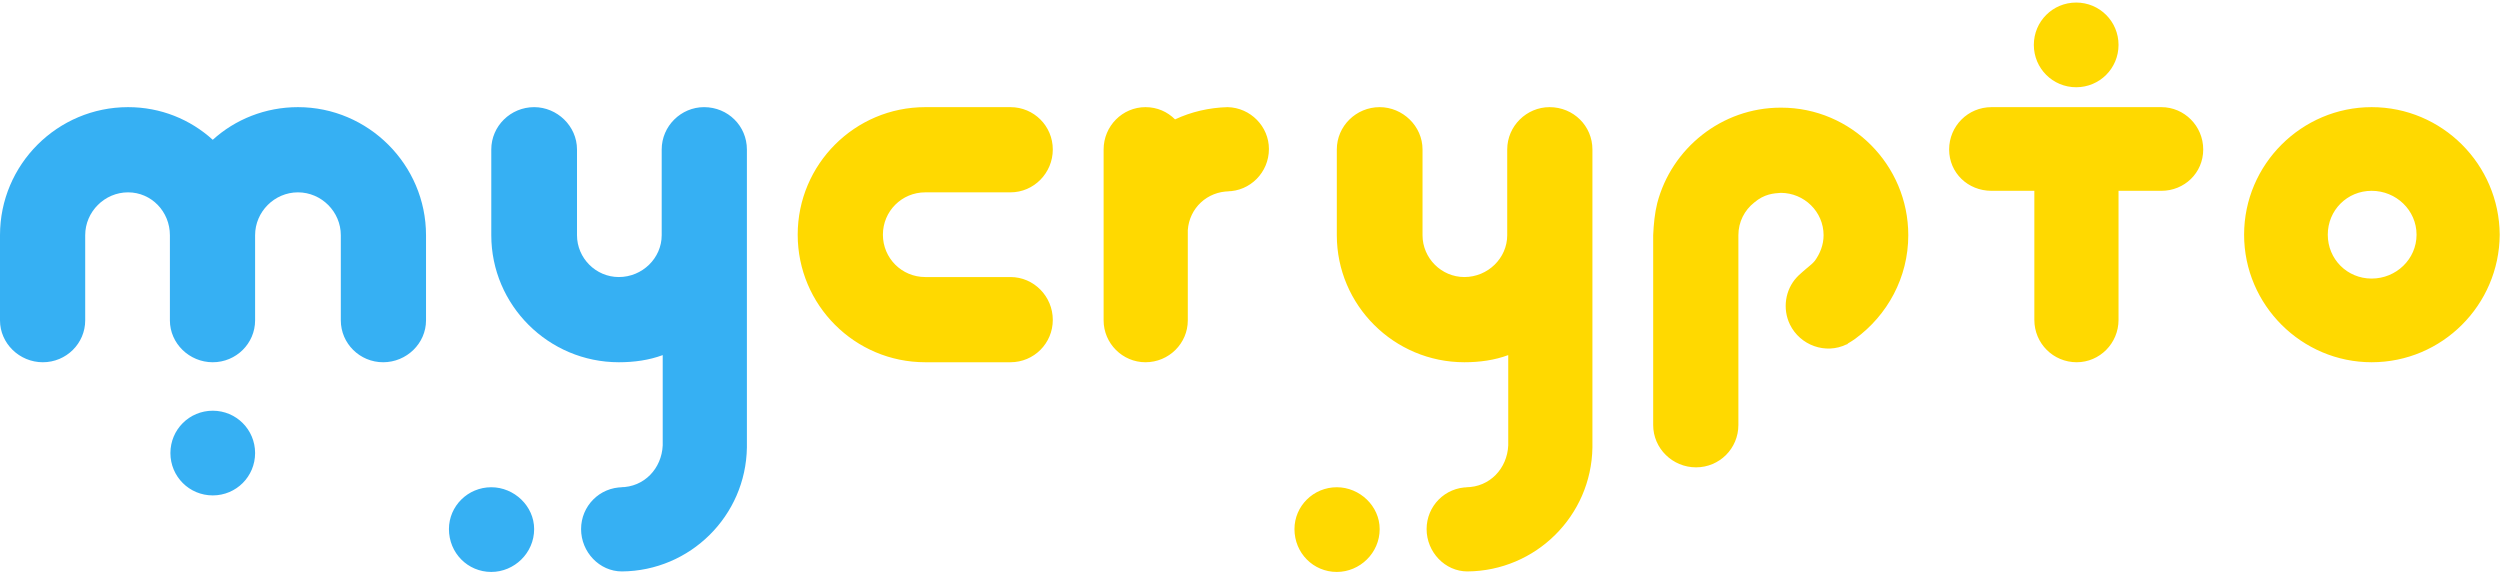
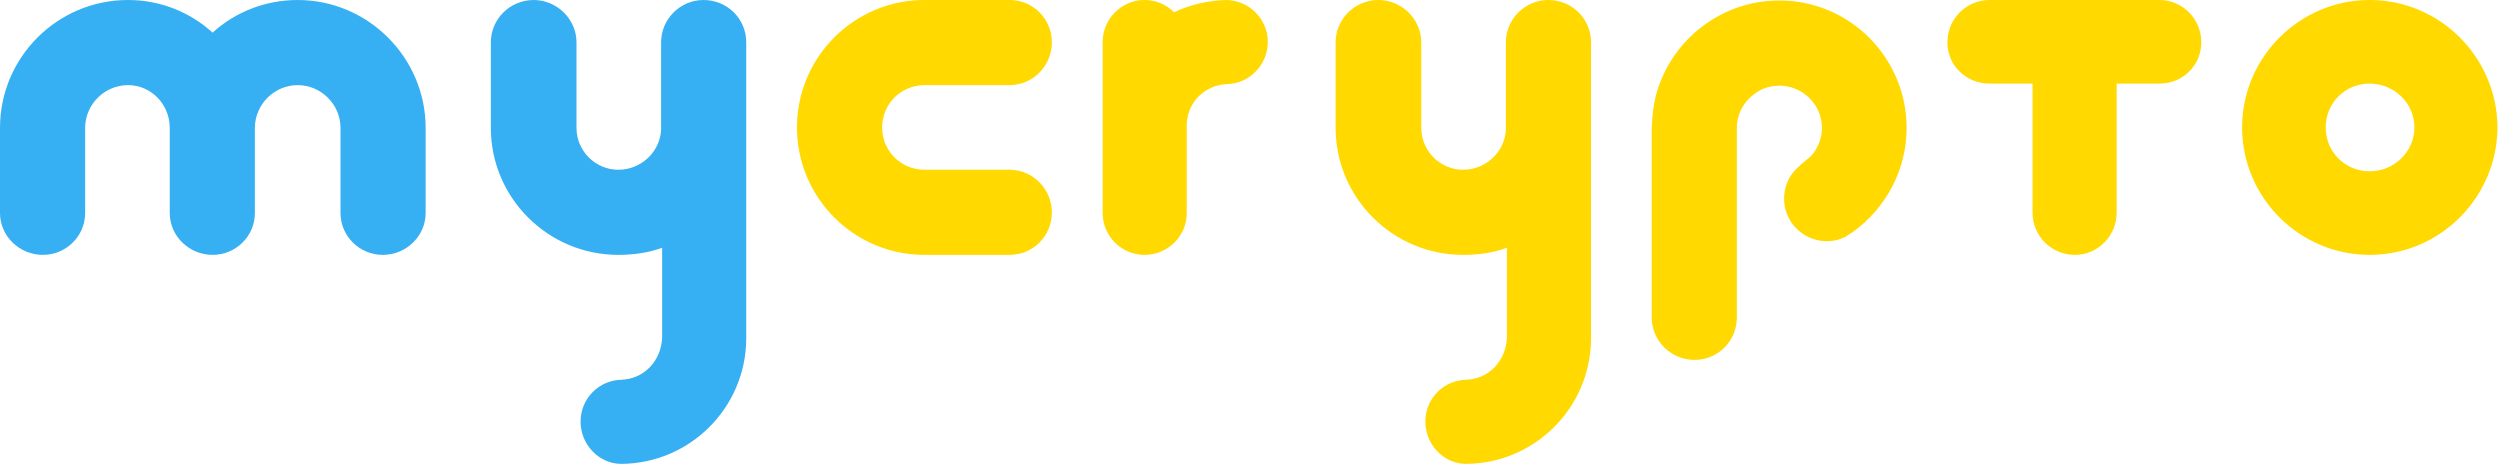
- <svg xmlns="http://www.w3.org/2000/svg" width="490" height="113" viewBox="0 0 490 113" fill="none">
-   <path d="M58.4 21C52 21 46.1 23.4 41.7 27.4C37.3 23.4 31.5 21 25.1 21C11.3 21 7.45058e-08 32.2 7.45058e-08 46.1V62.8C7.45058e-08 67.3 3.8 71 8.4 71C13 71 16.7 67.3 16.7 62.8V46.1C16.7 41.5 20.5 37.7 25.1 37.7C29.7 37.7 33.3 41.5 33.3 46.1V62.8C33.3 67.3 37.1 71 41.7 71C46.3 71 50 67.3 50 62.8V46.1C50 41.5 53.8 37.7 58.4 37.7C63 37.7 66.8 41.5 66.8 46.1V62.8C66.8 67.3 70.5 71 75.1 71C79.7 71 83.5 67.3 83.5 62.8V46.1C83.5 32.3 72.2 21 58.4 21ZM41.7 80.5C37.1 80.5 33.4 84.2 33.4 88.8C33.4 93.4 37.1 97.1 41.7 97.1C46.3 97.1 50 93.4 50 88.8C50 84.2 46.3 80.5 41.7 80.5ZM137.992 21C133.492 21 129.692 24.7 129.692 29.3V46.1C129.692 50.6 125.892 54.3 121.292 54.3C116.792 54.3 113.092 50.6 113.092 46.1V29.3C113.092 24.7 109.192 21 104.692 21C100.092 21 96.292 24.7 96.292 29.3V46.1C96.292 59.8 107.492 71 121.292 71C124.292 71 127.192 70.6 129.892 69.6V87.3C129.692 91.8 126.292 95.5 121.592 95.5H122.092C117.492 95.5 113.892 99.2 113.892 103.7C113.892 108.2 117.492 112 121.892 112C135.292 111.9 146.192 101.1 146.392 87.7V87.6V87.4V87.2V46.5V46.1V29.3C146.392 24.7 142.692 21 137.992 21ZM96.292 95.5C91.692 95.5 87.992 99.2 87.992 103.7C87.992 108.4 91.692 112.1 96.292 112.1C100.792 112.1 104.692 108.4 104.692 103.7C104.692 99.2 100.792 95.5 96.292 95.5Z" fill="#36B0F3" />
-   <path d="M156.348 46C156.348 59.8 167.548 71 181.348 71H198.048C202.648 71 206.348 67.3 206.348 62.7C206.348 58.1 202.648 54.3 198.048 54.3H181.348C176.748 54.3 173.048 50.6 173.048 46C173.048 41.4 176.748 37.7 181.348 37.7H198.048C202.648 37.7 206.348 33.9 206.348 29.3C206.348 24.7 202.648 21 198.048 21H181.348C167.548 21 156.348 32.2 156.348 46ZM248.709 29.2C248.709 24.8 245.109 21.1 240.609 21C237.009 21.1 233.509 21.9 230.309 23.4C228.809 21.9 226.809 21 224.509 21C220.009 21 216.309 24.7 216.309 29.3V62.8C216.309 67.3 220.009 71 224.509 71C229.109 71 232.809 67.3 232.809 62.8V45.1C233.109 40.8 236.609 37.5 241.009 37.5H240.509C245.009 37.5 248.709 33.8 248.709 29.2ZM303.715 21C299.215 21 295.415 24.7 295.415 29.3V46.1C295.415 50.6 291.615 54.3 287.015 54.3C282.515 54.3 278.815 50.6 278.815 46.1V29.3C278.815 24.7 274.915 21 270.415 21C265.815 21 262.015 24.7 262.015 29.3V46.1C262.015 59.8 273.215 71 287.015 71C290.015 71 292.915 70.6 295.615 69.6V87.3C295.415 91.8 292.015 95.5 287.315 95.5H287.815C283.215 95.5 279.615 99.2 279.615 103.7C279.615 108.2 283.215 112 287.615 112C301.015 111.9 311.915 101.1 312.115 87.7V87.6V87.4V87.2V46.5V46.1V29.3C312.115 24.7 308.415 21 303.715 21ZM262.015 95.5C257.415 95.5 253.715 99.2 253.715 103.7C253.715 108.4 257.415 112.1 262.015 112.1C266.515 112.1 270.415 108.4 270.415 103.7C270.415 99.2 266.515 95.5 262.015 95.5ZM374.023 46.1C374.023 32.3 362.823 21.1 349.123 21.1C349.023 21.1 349.023 21.1 349.023 21.1C337.423 21.1 327.623 29.1 324.823 39.8C324.323 41.8 324.123 43.9 324.023 46.1V83.3C324.023 87.9 327.823 91.6 332.423 91.6C337.023 91.6 340.723 87.9 340.723 83.3V46.1C340.723 43.5 341.923 41.2 343.823 39.7C345.823 38 347.623 37.9 349.023 37.8C353.623 37.8 357.423 41.5 357.423 46.1C357.423 48 356.723 49.7 355.723 51.1C355.323 51.6 354.823 52 354.223 52.5C354.323 52.4 352.323 54.1 352.123 54.4C349.923 56.8 349.323 60.5 350.823 63.6C352.823 67.7 357.823 69.5 361.923 67.5H362.023L362.223 67.3C362.723 67 363.223 66.7 363.623 66.4C369.923 61.8 374.023 54.4 374.023 46.1ZM406.931 17.1C411.531 17.1 415.231 13.4 415.231 8.8C415.231 4.2 411.531 0.5 406.931 0.5C402.331 0.5 398.631 4.2 398.631 8.8C398.631 13.4 402.331 17.1 406.931 17.1ZM390.331 21C385.731 21 382.031 24.7 382.031 29.3C382.031 33.9 385.731 37.4 390.331 37.4H398.731V62.7C398.731 67.3 402.431 71 407.031 71C411.531 71 415.231 67.3 415.231 62.7V37.4H423.631C428.131 37.4 431.831 33.9 431.831 29.3C431.831 24.7 428.131 21 423.631 21H390.331ZM489.944 46C489.844 32.2 478.644 21 464.844 21C451.144 21 439.844 32.2 439.844 46C439.844 59.8 451.144 71 464.844 71C478.644 71 489.844 59.8 489.944 46ZM464.844 54.6C460.044 54.6 456.244 50.8 456.244 46C456.244 41.2 460.044 37.4 464.844 37.4C469.644 37.4 473.644 41.2 473.644 46C473.644 50.8 469.644 54.6 464.844 54.6Z" fill="#FFD900" />
+ <svg xmlns="http://www.w3.org/2000/svg" width="609" height="113" viewBox="0 0 609 113" fill="none">
+   <path d="M608.392 31.044C608.267 13.908 594.36 0 577.224 0C560.211 0 546.18 13.908 546.18 31.044C546.18 48.18 560.211 62.088 577.224 62.088C594.36 62.088 608.267 48.18 608.392 31.044ZM577.224 41.723C571.263 41.723 566.544 37.005 566.544 31.044C566.544 25.084 571.263 20.365 577.224 20.365C583.184 20.365 588.151 25.084 588.151 31.044C588.151 37.005 583.184 41.723 577.224 41.723Z" fill="#FFD900" />
+   <path d="M171.353 0C165.765 0 161.047 4.595 161.047 10.306V31.168C161.047 36.756 156.328 41.351 150.616 41.351C145.028 41.351 140.433 36.756 140.433 31.168V10.306C140.433 4.595 135.59 0 130.002 0C124.29 0 119.572 4.595 119.572 10.306V31.168C119.572 48.18 133.479 62.088 150.616 62.088C154.341 62.088 157.942 61.591 161.295 60.349V82.329C161.047 87.916 156.824 92.511 150.988 92.511H151.609C145.897 92.511 141.427 97.105 141.427 102.693C141.427 108.281 145.897 113 151.361 113C168 112.876 181.536 99.465 181.784 82.825V82.701V82.452V82.204V31.665V31.168V10.306C181.784 4.595 177.19 0 171.353 0V0Z" fill="#36B0F3" />
+   <path d="M72.519 0C64.572 0 57.245 2.98 51.782 7.947C46.318 2.98 39.115 0 31.169 0C14.032 0 0 13.908 0 31.168V51.905C0 57.493 4.719 62.088 10.431 62.088C16.143 62.088 20.738 57.493 20.738 51.905V31.168C20.738 25.456 25.456 20.737 31.169 20.737C36.881 20.737 41.351 25.456 41.351 31.168V51.905C41.351 57.493 46.069 62.088 51.782 62.088C57.494 62.088 62.088 57.493 62.088 51.905V31.168C62.088 25.456 66.807 20.737 72.519 20.737C78.231 20.737 82.95 25.456 82.95 31.168V51.905C82.95 57.493 87.544 62.088 93.256 62.088C98.968 62.088 103.687 57.493 103.687 51.905V31.168C103.687 14.032 89.655 0 72.519 0Z" fill="#36B0F3" />
+   <path d="M484.697 0C478.985 0 474.391 4.595 474.391 10.306C474.391 16.019 478.985 20.365 484.697 20.365H495.128V51.781C495.128 57.493 499.722 62.088 505.434 62.088C511.022 62.088 515.617 57.493 515.617 51.781V20.365H526.047C531.635 20.365 536.23 16.019 536.23 10.306C536.23 4.595 531.635 0 526.047 0H484.697V0Z" fill="#FFD900" />
+   <path d="M464.447 31.168C464.447 14.032 450.539 0.124 433.527 0.124C433.403 0.124 433.403 0.124 433.403 0.124C418.998 0.124 406.829 10.058 403.352 23.345C402.731 25.829 402.483 28.436 402.359 31.168V77.361C402.359 83.073 407.078 87.668 412.789 87.668C418.502 87.668 423.096 83.073 423.096 77.361V31.168C423.096 27.94 424.586 25.084 426.946 23.221C429.429 21.11 431.664 20.985 433.403 20.862C439.115 20.862 443.834 25.456 443.834 31.168C443.834 33.528 442.965 35.638 441.723 37.377C441.226 37.998 440.605 38.495 439.86 39.115C439.984 38.991 437.501 41.102 437.252 41.475C434.521 44.455 433.775 49.049 435.638 52.898C438.121 57.99 444.33 60.225 449.422 57.742H449.546L449.794 57.493C450.415 57.121 451.036 56.748 451.533 56.376C459.356 50.663 464.447 41.475 464.447 31.168Z" fill="#FFD900" />
+   <path d="M377.14 0C371.553 0 366.834 4.595 366.834 10.306V31.168C366.834 36.756 362.115 41.351 356.403 41.351C350.815 41.351 346.22 36.756 346.22 31.168V10.306C346.22 4.595 341.378 0 335.79 0C330.078 0 325.359 4.595 325.359 10.306V31.168C325.359 48.18 339.267 62.088 356.403 62.088C360.128 62.088 363.729 61.591 367.082 60.349V82.329C366.834 87.916 362.612 92.511 356.775 92.511H357.396C351.684 92.511 347.214 97.105 347.214 102.693C347.214 108.281 351.685 113 357.148 113C373.788 112.876 387.323 99.465 387.571 82.825V82.701V82.452V82.204V31.665V31.168V10.306C387.571 4.595 382.977 0 377.14 0V0Z" fill="#FFD900" />
+   <path d="M308.836 10.182C308.836 4.719 304.366 0.124 298.778 0C294.308 0.124 289.962 1.118 285.988 2.98C284.125 1.118 281.642 0 278.786 0C273.198 0 268.603 4.595 268.603 10.306V51.905C268.603 57.493 273.198 62.088 278.786 62.088C284.498 62.088 289.092 57.493 289.092 51.905V29.926C289.465 24.587 293.811 20.489 299.275 20.489H298.654C304.242 20.489 308.836 15.894 308.836 10.182V10.182Z" fill="#FFD900" />
+   <path d="M194.146 31.044C194.146 48.18 208.053 62.088 225.19 62.088H245.927C251.639 62.088 256.234 57.493 256.234 51.781C256.234 46.069 251.639 41.351 245.927 41.351H225.19C219.478 41.351 214.883 36.756 214.883 31.044C214.883 25.332 219.478 20.737 225.19 20.737H245.927C251.639 20.737 256.234 16.019 256.234 10.306C256.234 4.595 251.639 0 245.927 0H225.19C208.053 0 194.146 13.908 194.146 31.044V31.044Z" fill="#FFD900" />
</svg>
